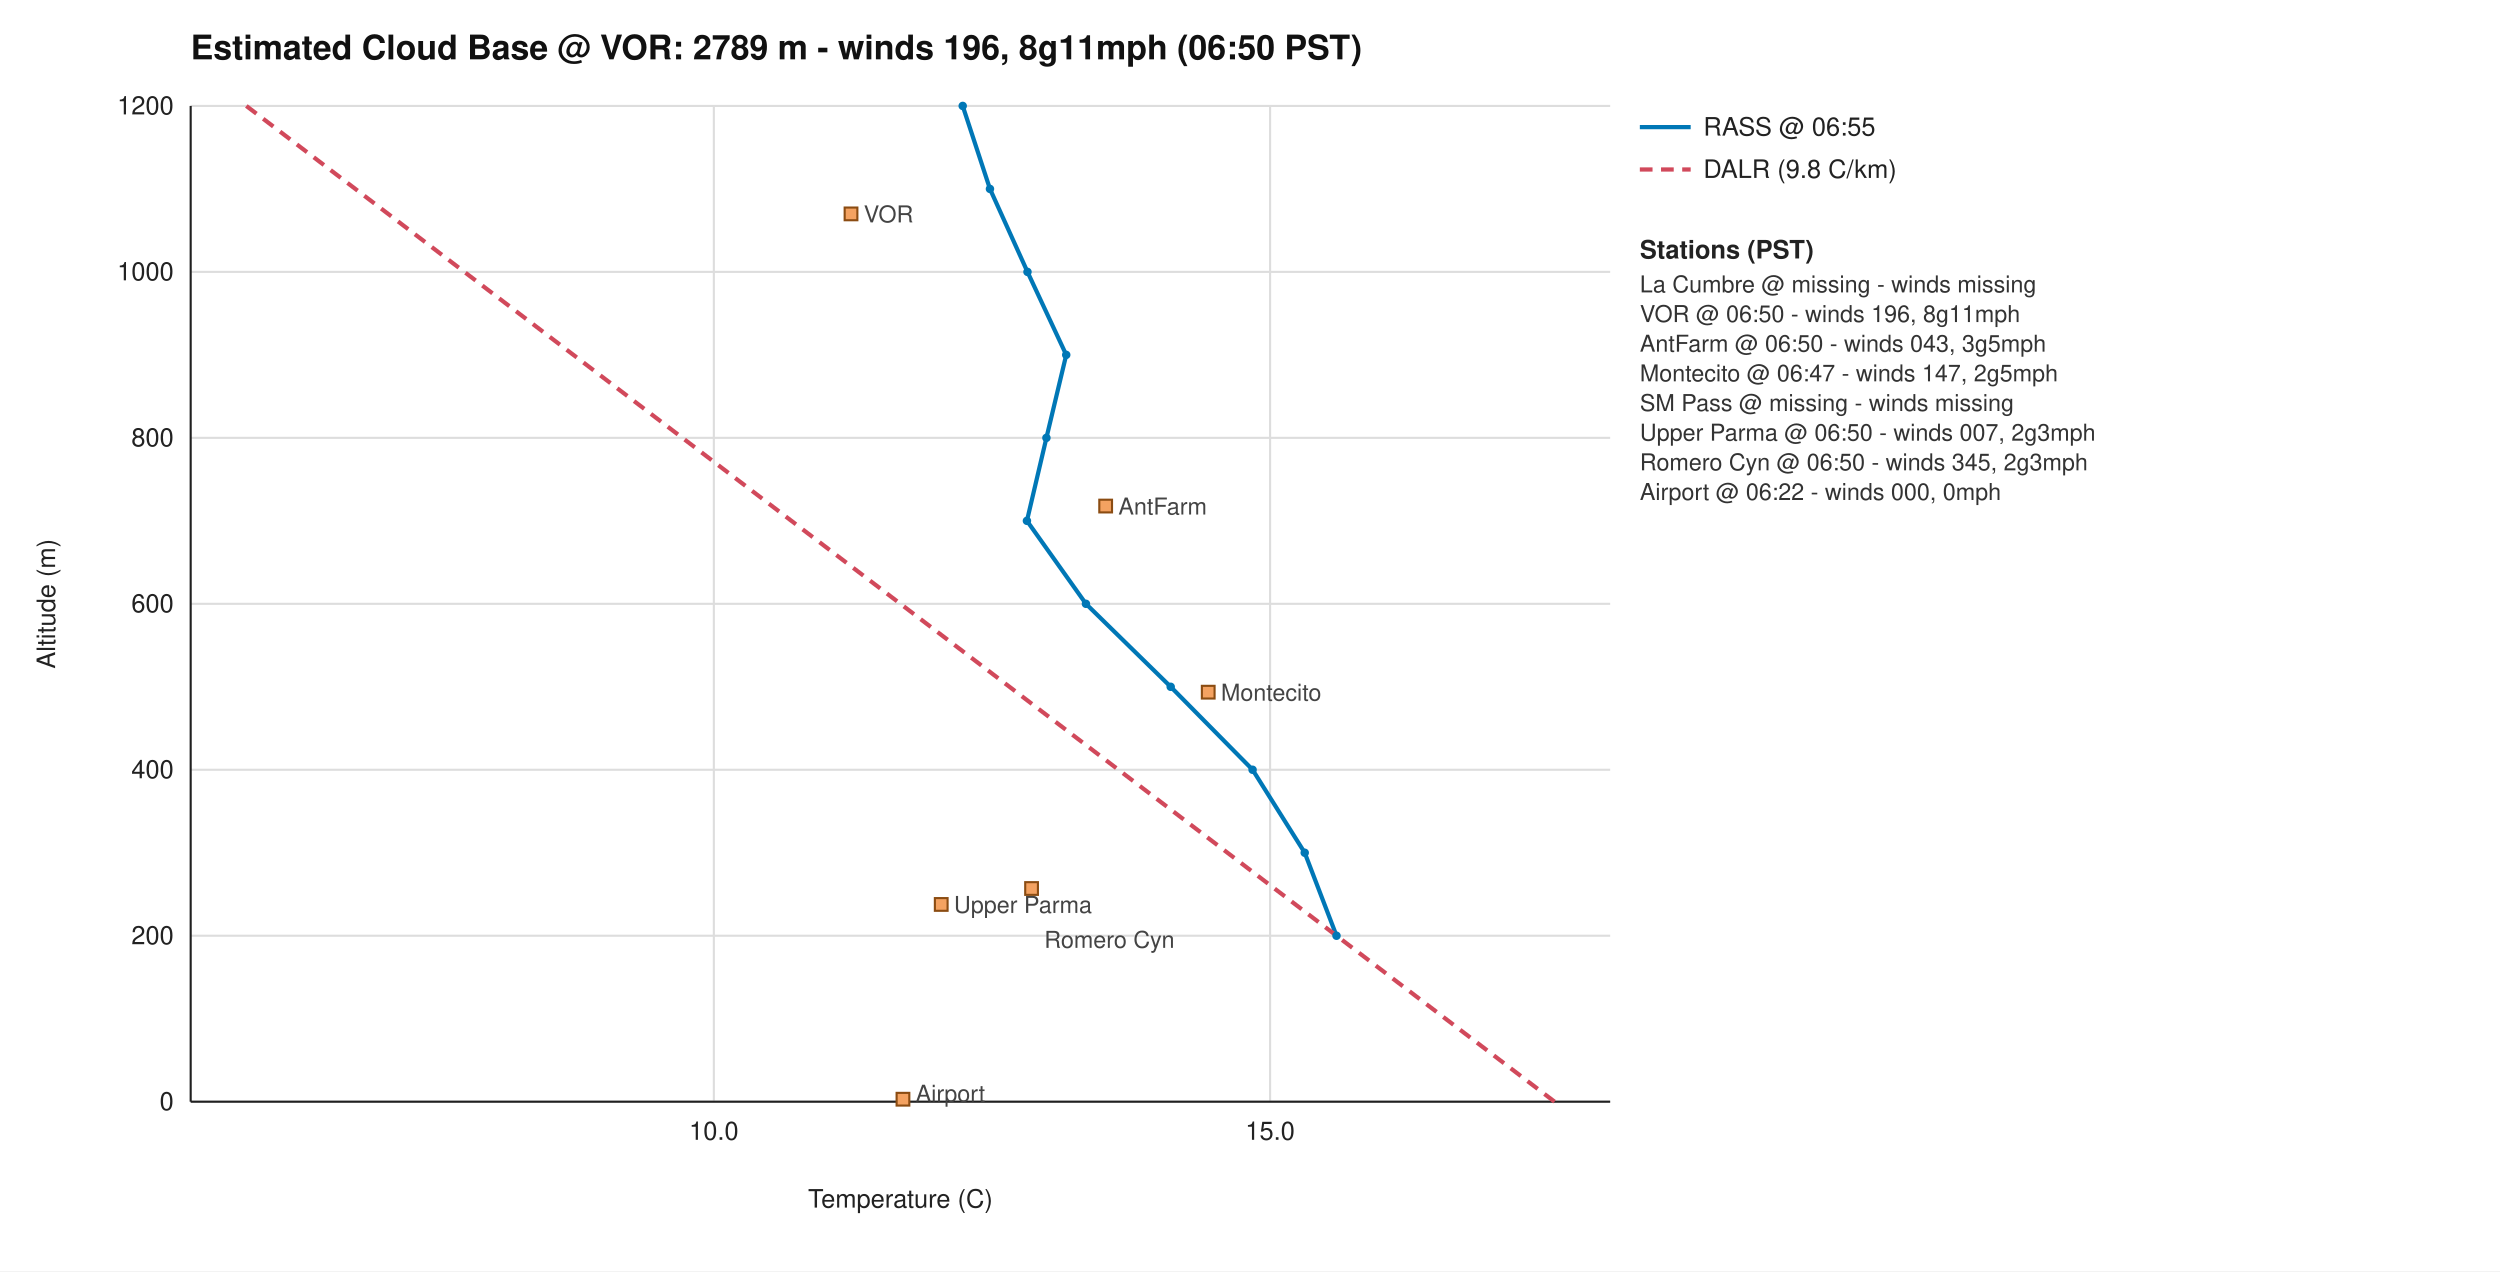
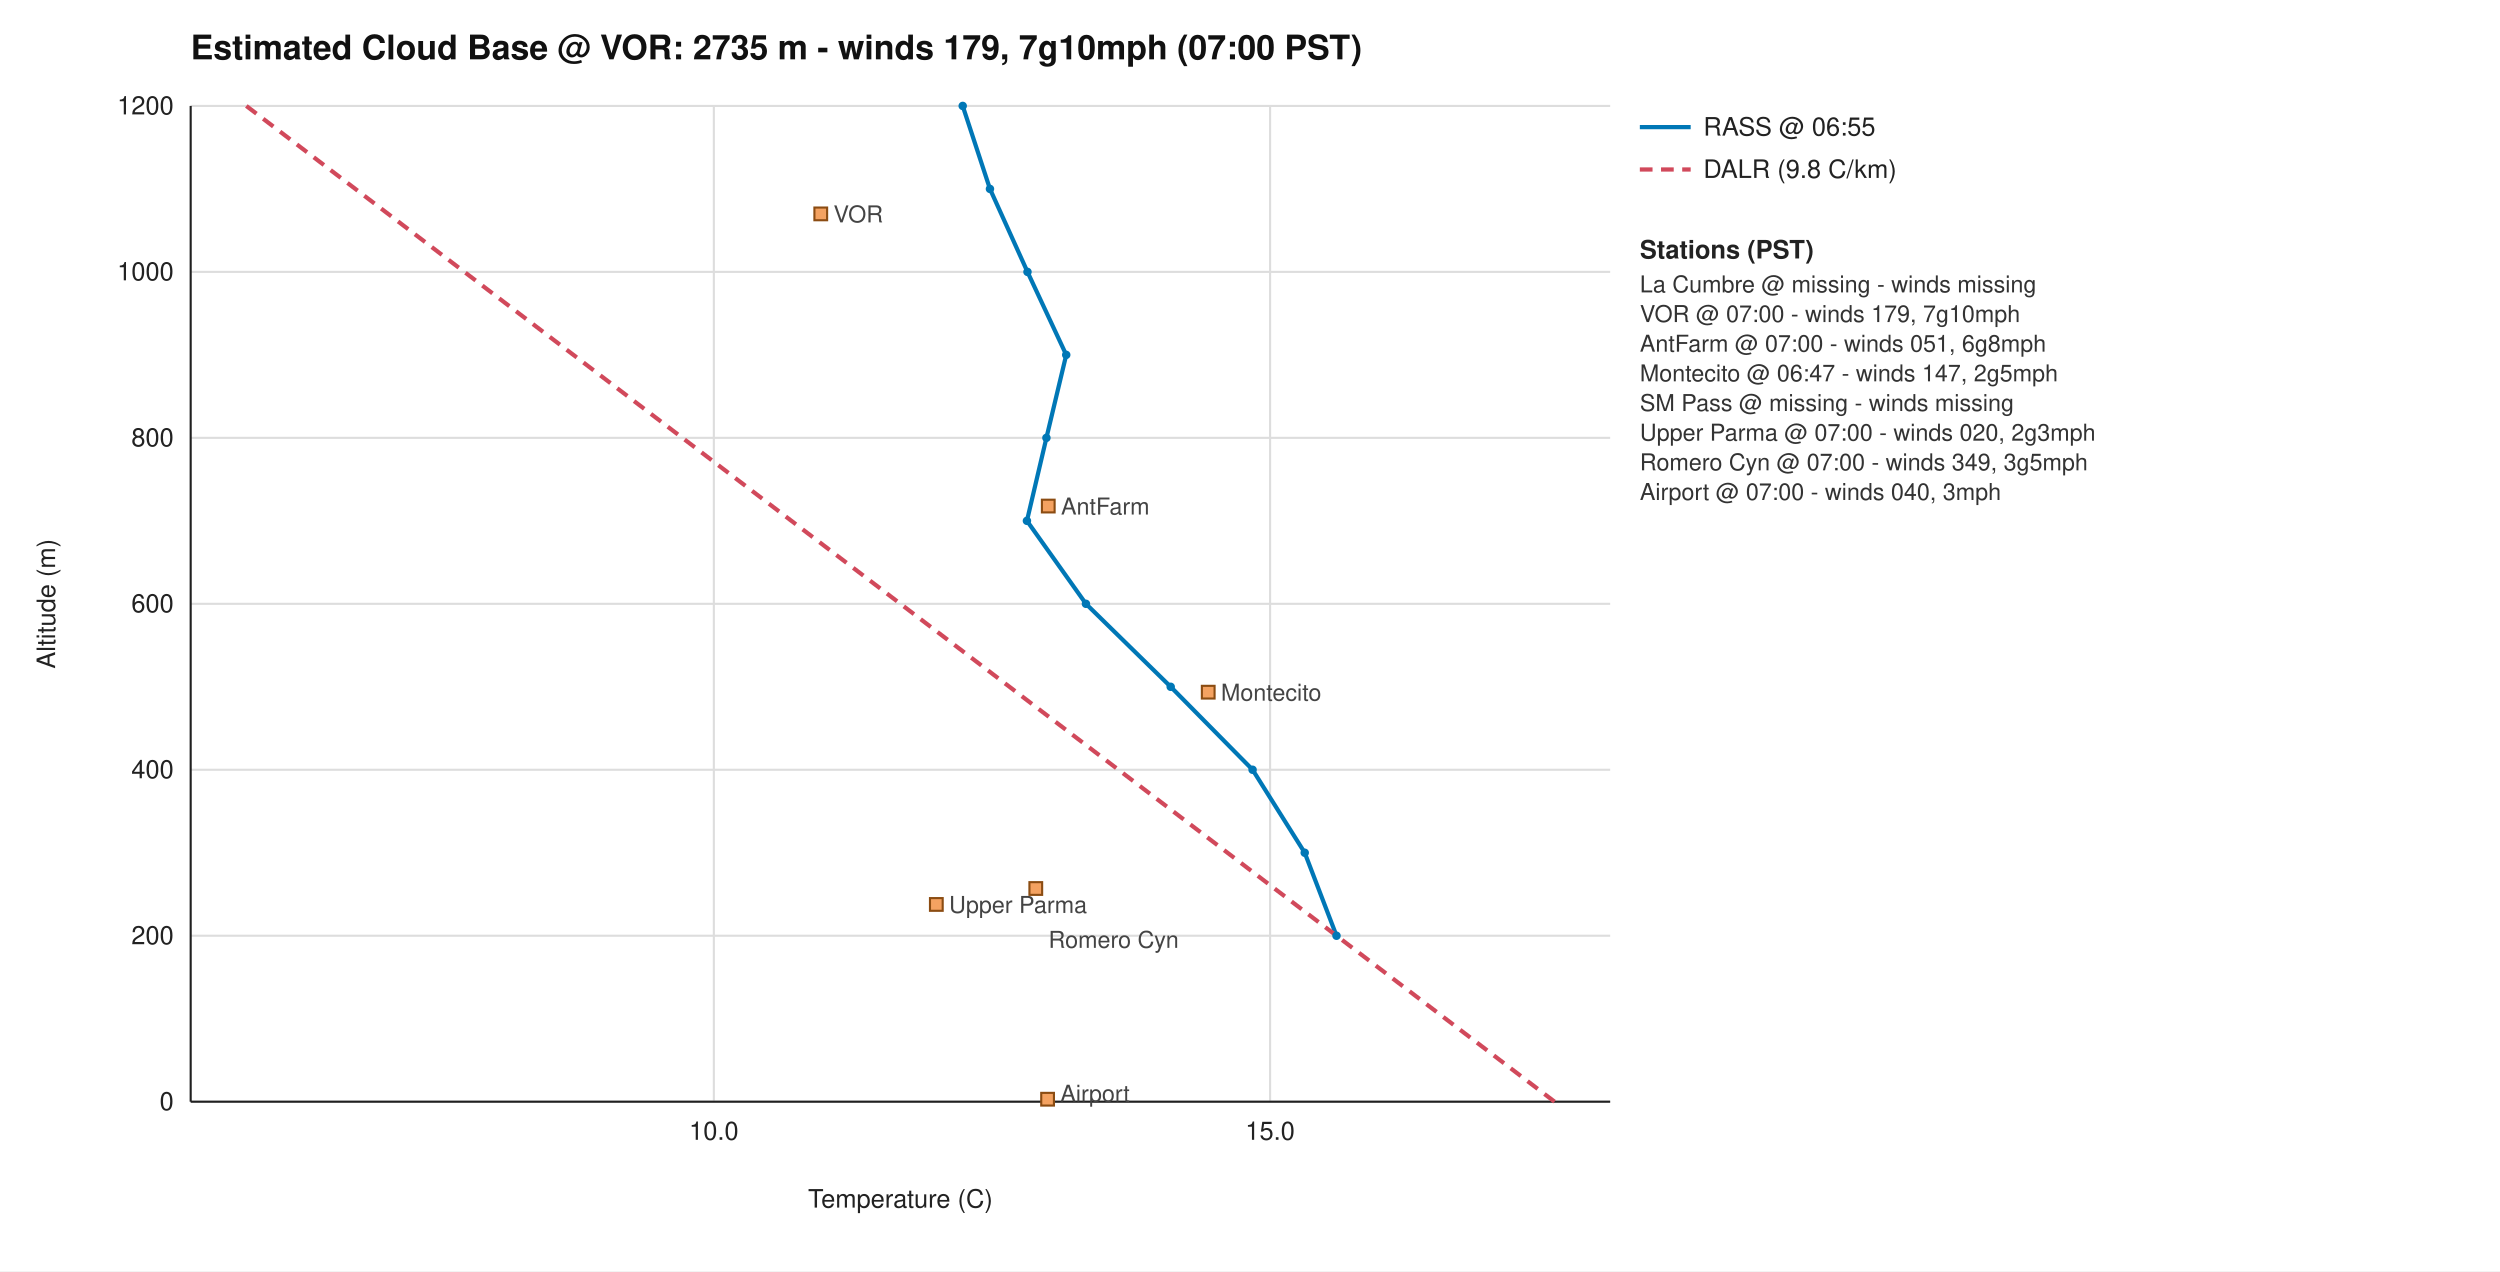
<svg xmlns="http://www.w3.org/2000/svg" width="1180" height="600" viewBox="0 0 1180 600">
  <style>
  .axis { stroke: #202020; stroke-width: 1; }
  .grid { stroke: #dddddd; stroke-width: 1; }
  .title { font-family: Helvetica, Arial, sans-serif; font-size: 16px; font-weight: 600; fill: #111111; }
  .label { font-family: Helvetica, Arial, sans-serif; font-size: 12px; fill: #222222; }
  .legend-h { font-family: Helvetica, Arial, sans-serif; font-size: 12px; font-weight: 600; fill: #222222; }
  .legend-row { font-family: Helvetica, Arial, sans-serif; font-size: 11px; fill: #333333; }
  .rass { fill: none; stroke: #0077b6; stroke-width: 2; }
  .dalr { fill: none; stroke: #d1495b; stroke-width: 2; stroke-dasharray: 6 4; }
  .rass-point { fill: #0077b6; }
  .station { fill: #f4a261; stroke: #8b4c12; stroke-width: 1; }
  .station-label { font-family: Helvetica, Arial, sans-serif; font-size: 11px; fill: #444444; }
</style>
  <rect x="0" y="0" width="1180" height="600" fill="#ffffff" />
-   <text class="title" x="90" y="28">Estimated Cloud Base @ VOR: 2789 m - winds 196, 8g11mph (06:50 PST)</text>
+   <text class="title" x="90" y="28">Estimated Cloud Base @ VOR: 2735 m - winds 179, 7g10mph (07:00 PST)</text>
  <line class="grid" x1="90" y1="520.00" x2="760" y2="520.00" />
  <text class="label" x="82" y="524.00" text-anchor="end">0</text>
  <line class="grid" x1="90" y1="441.67" x2="760" y2="441.67" />
  <text class="label" x="82" y="445.67" text-anchor="end">200</text>
  <line class="grid" x1="90" y1="363.33" x2="760" y2="363.33" />
  <text class="label" x="82" y="367.33" text-anchor="end">400</text>
  <line class="grid" x1="90" y1="285.00" x2="760" y2="285.00" />
  <text class="label" x="82" y="289.00" text-anchor="end">600</text>
  <line class="grid" x1="90" y1="206.67" x2="760" y2="206.67" />
  <text class="label" x="82" y="210.67" text-anchor="end">800</text>
  <line class="grid" x1="90" y1="128.33" x2="760" y2="128.33" />
  <text class="label" x="82" y="132.33" text-anchor="end">1000</text>
  <line class="grid" x1="90" y1="50.00" x2="760" y2="50.00" />
  <text class="label" x="82" y="54.00" text-anchor="end">1200</text>
  <line class="grid" x1="336.94" y1="50" x2="336.94" y2="520" />
  <text class="label" x="336.94" y="538" text-anchor="middle">10.0</text>
  <line class="grid" x1="599.48" y1="50" x2="599.48" y2="520" />
  <text class="label" x="599.48" y="538" text-anchor="middle">15.0</text>
  <line class="axis" x1="90" y1="50" x2="90" y2="520" />
  <line class="axis" x1="90" y1="520" x2="760" y2="520" />
  <text class="label" x="425.00" y="570" text-anchor="middle">Temperature (C)</text>
  <text class="label" x="26" y="285.00" text-anchor="middle" transform="rotate(-90 26 285.00)">Altitude (m)</text>
  <path class="rass" d="M630.83,441.67 L615.83,402.50 L591.22,363.33 L552.57,324.17 L512.56,285.00 L484.71,245.83 L493.91,206.67 L503.26,167.50 L484.97,128.33 L467.26,89.17 L454.40,50.00" />
  <path class="dalr" d="M733.75,520.00 L116.25,50.00" />
  <circle class="rass-point" cx="630.83" cy="441.67" r="2" />
  <circle class="rass-point" cx="615.83" cy="402.50" r="2" />
  <circle class="rass-point" cx="591.22" cy="363.33" r="2" />
  <circle class="rass-point" cx="552.57" cy="324.17" r="2" />
  <circle class="rass-point" cx="512.56" cy="285.00" r="2" />
  <circle class="rass-point" cx="484.71" cy="245.83" r="2" />
  <circle class="rass-point" cx="493.91" cy="206.67" r="2" />
  <circle class="rass-point" cx="503.26" cy="167.50" r="2" />
  <circle class="rass-point" cx="484.97" cy="128.33" r="2" />
  <circle class="rass-point" cx="467.26" cy="89.17" r="2" />
  <circle class="rass-point" cx="454.40" cy="50.00" r="2" />
-   <rect class="station" x="398.68" y="97.96" width="6" height="6" />
-   <text class="station-label" x="407.68" y="104.96" text-anchor="start">VOR</text>
-   <rect class="station" x="518.87" y="235.86" width="6" height="6" />
-   <text class="station-label" x="527.87" y="242.86" text-anchor="start">AntFarm</text>
+   <rect class="station" x="384.40" y="97.96" width="6" height="6" />
+   <text class="station-label" x="393.40" y="104.96" text-anchor="start">VOR</text>
+   <rect class="station" x="491.78" y="235.86" width="6" height="6" />
+   <text class="station-label" x="500.78" y="242.86" text-anchor="start">AntFarm</text>
  <rect class="station" x="567.28" y="323.71" width="6" height="6" />
  <text class="station-label" x="576.28" y="330.71" text-anchor="start">Montecito</text>
-   <rect class="station" x="441.26" y="423.90" width="6" height="6" />
-   <text class="station-label" x="450.26" y="430.90" text-anchor="start">Upper Parma</text>
-   <rect class="station" x="483.90" y="416.38" width="6" height="6" />
-   <text class="station-label" x="492.90" y="447.38" text-anchor="start">Romero Cyn</text>
-   <rect class="station" x="423.20" y="515.83" width="6" height="6" />
-   <text class="station-label" x="432.20" y="520.00" text-anchor="start">Airport</text>
+   <rect class="station" x="438.95" y="423.90" width="6" height="6" />
+   <text class="station-label" x="447.95" y="430.90" text-anchor="start">Upper Parma</text>
+   <rect class="station" x="485.89" y="416.38" width="6" height="6" />
+   <text class="station-label" x="494.89" y="447.38" text-anchor="start">Romero Cyn</text>
+   <rect class="station" x="491.46" y="515.83" width="6" height="6" />
+   <text class="station-label" x="500.46" y="520.00" text-anchor="start">Airport</text>
  <line class="rass" x1="774" y1="60" x2="798" y2="60" />
  <text class="label" x="804" y="64">RASS @ 06:55</text>
  <line class="dalr" x1="774" y1="80" x2="798" y2="80" />
  <text class="label" x="804" y="84">DALR (9.8 C/km)</text>
  <text class="legend-h" x="774" y="122">Stations (PST)</text>
  <text class="legend-row" x="774" y="138">La Cumbre @ missing - winds missing</text>
-   <text class="legend-row" x="774" y="152">VOR @ 06:50 - winds 196, 8g11mph</text>
-   <text class="legend-row" x="774" y="166">AntFarm @ 06:50 - winds 043, 3g5mph</text>
+   <text class="legend-row" x="774" y="152">VOR @ 07:00 - winds 179, 7g10mph</text>
+   <text class="legend-row" x="774" y="166">AntFarm @ 07:00 - winds 051, 6g8mph</text>
  <text class="legend-row" x="774" y="180">Montecito @ 06:47 - winds 147, 2g5mph</text>
  <text class="legend-row" x="774" y="194">SM Pass @ missing - winds missing</text>
-   <text class="legend-row" x="774" y="208">Upper Parma @ 06:50 - winds 007, 2g3mph</text>
-   <text class="legend-row" x="774" y="222">Romero Cyn @ 06:50 - winds 345, 2g3mph</text>
-   <text class="legend-row" x="774" y="236">Airport @ 06:22 - winds 000, 0mph</text>
+   <text class="legend-row" x="774" y="208">Upper Parma @ 07:00 - winds 020, 2g3mph</text>
+   <text class="legend-row" x="774" y="222">Romero Cyn @ 07:00 - winds 349, 3g5mph</text>
+   <text class="legend-row" x="774" y="236">Airport @ 07:00 - winds 040, 3mph</text>
</svg>
